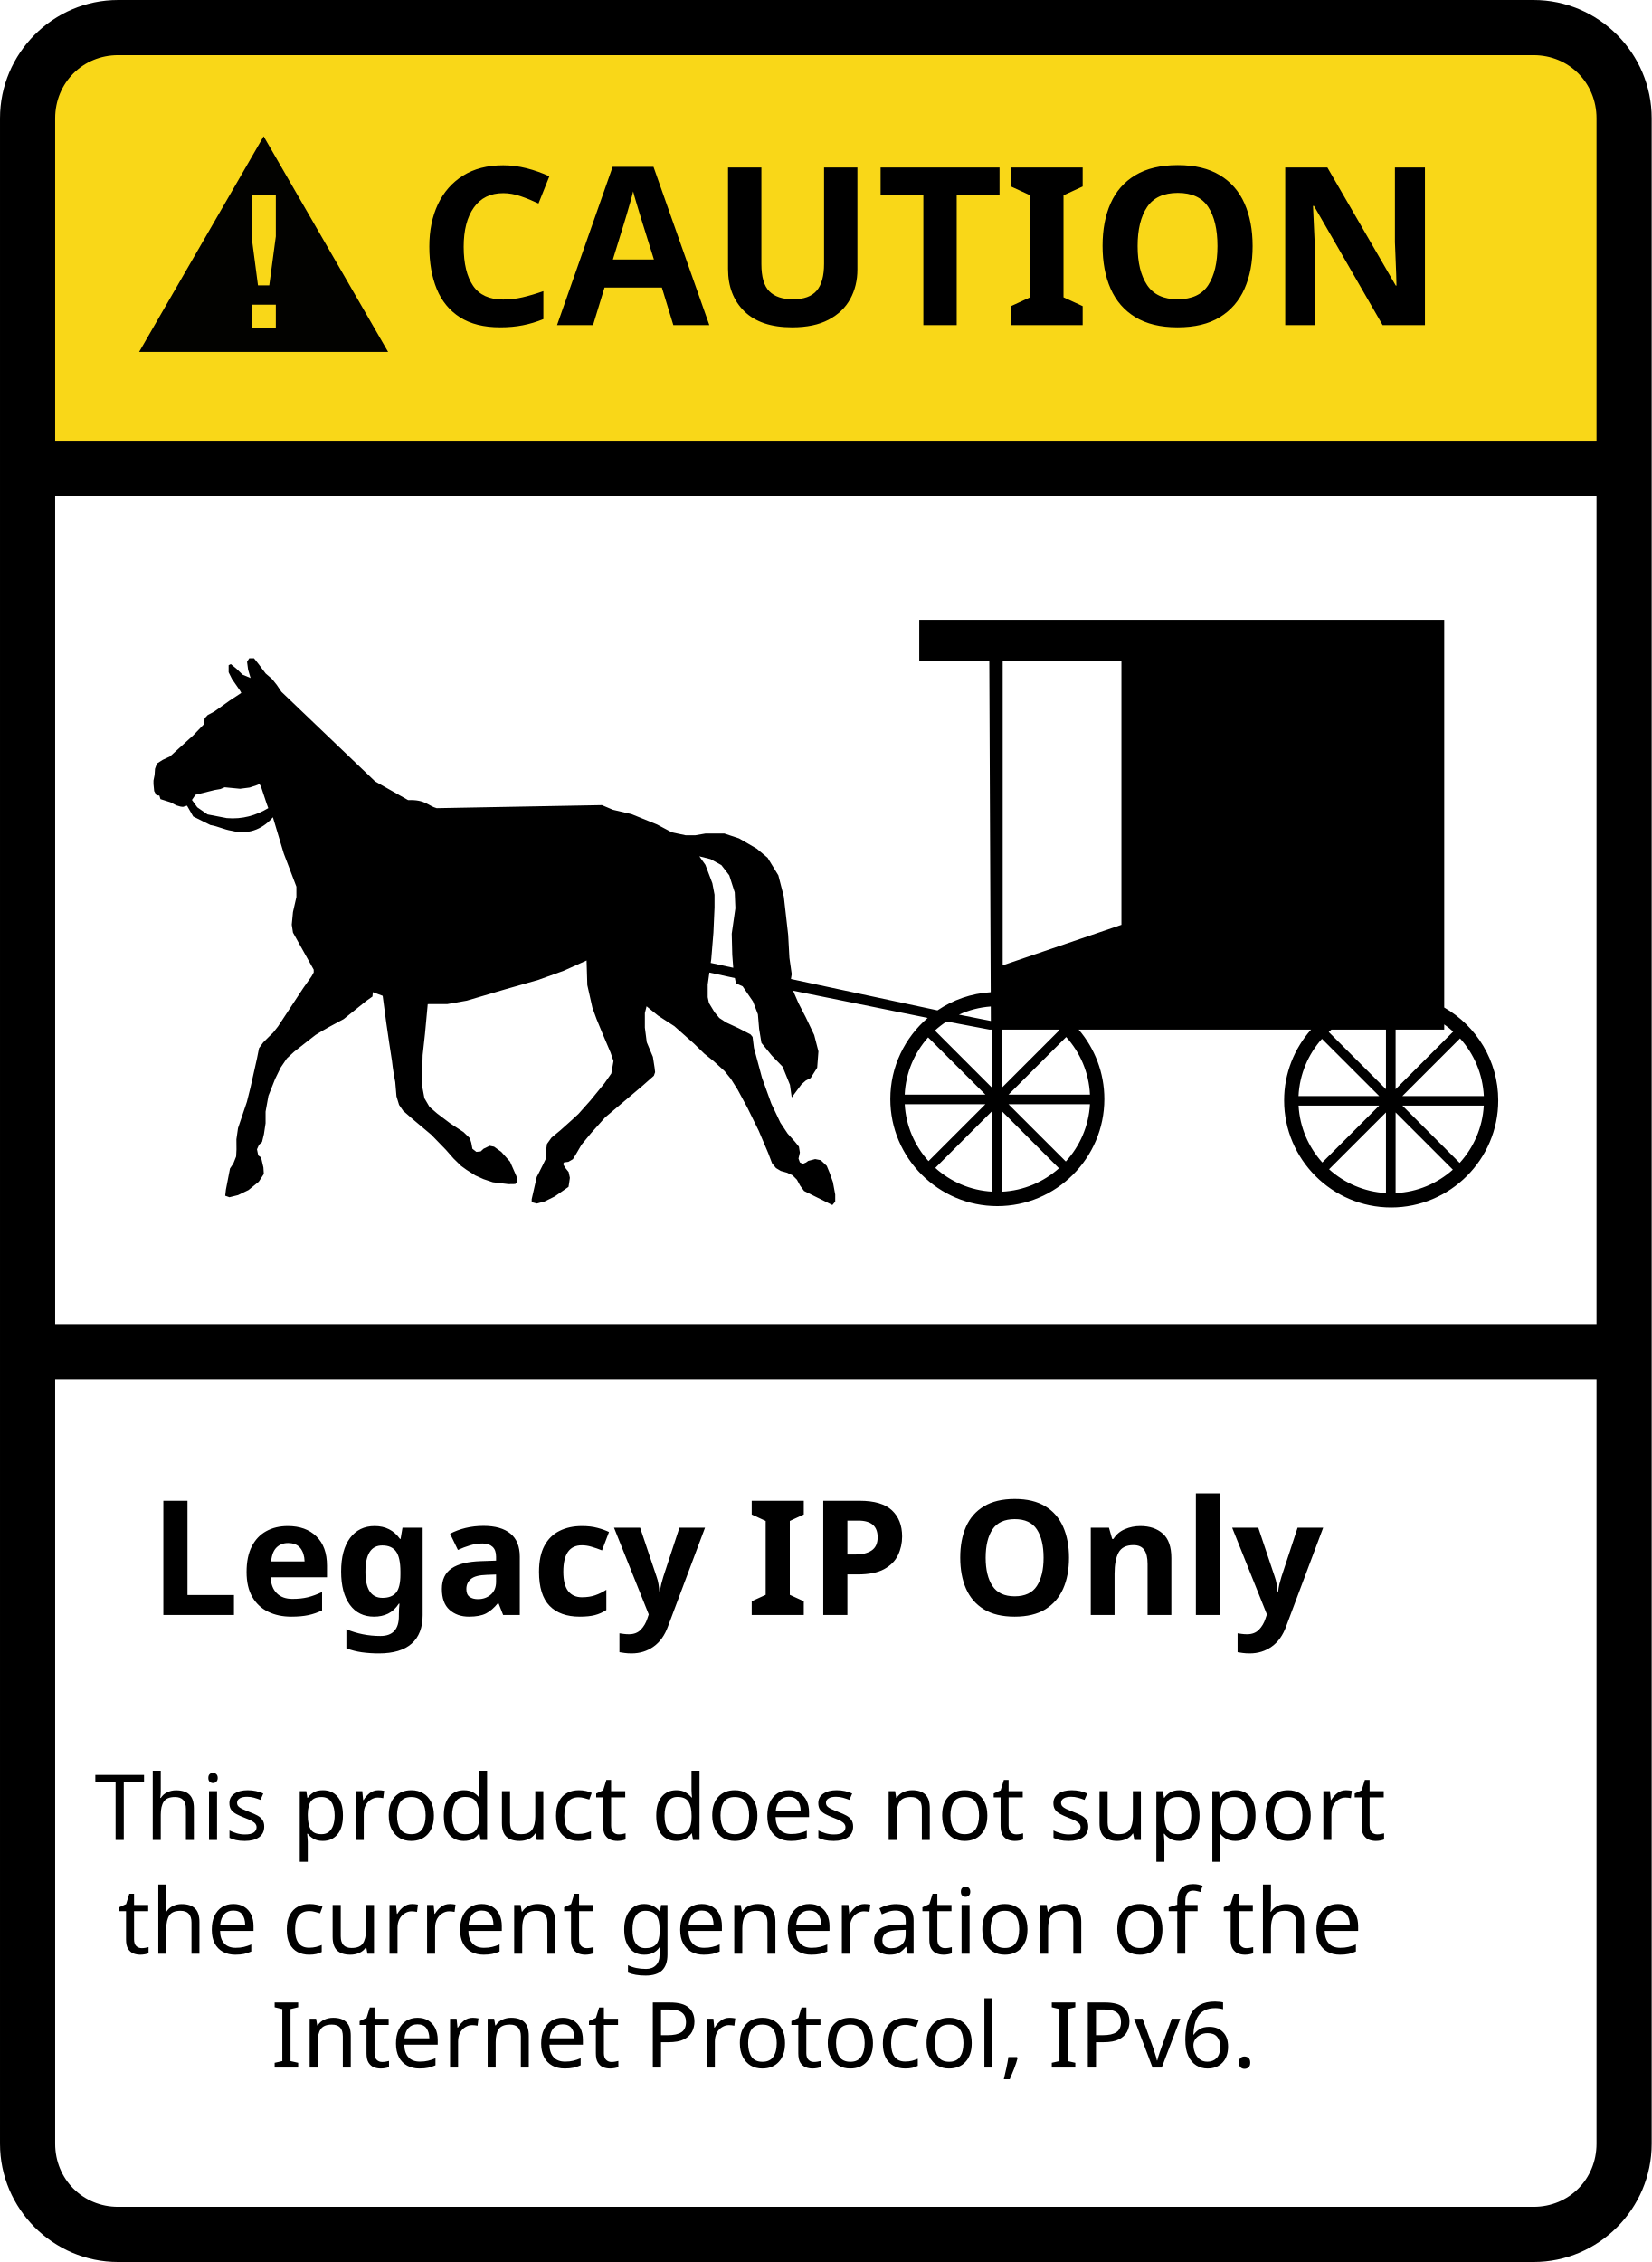
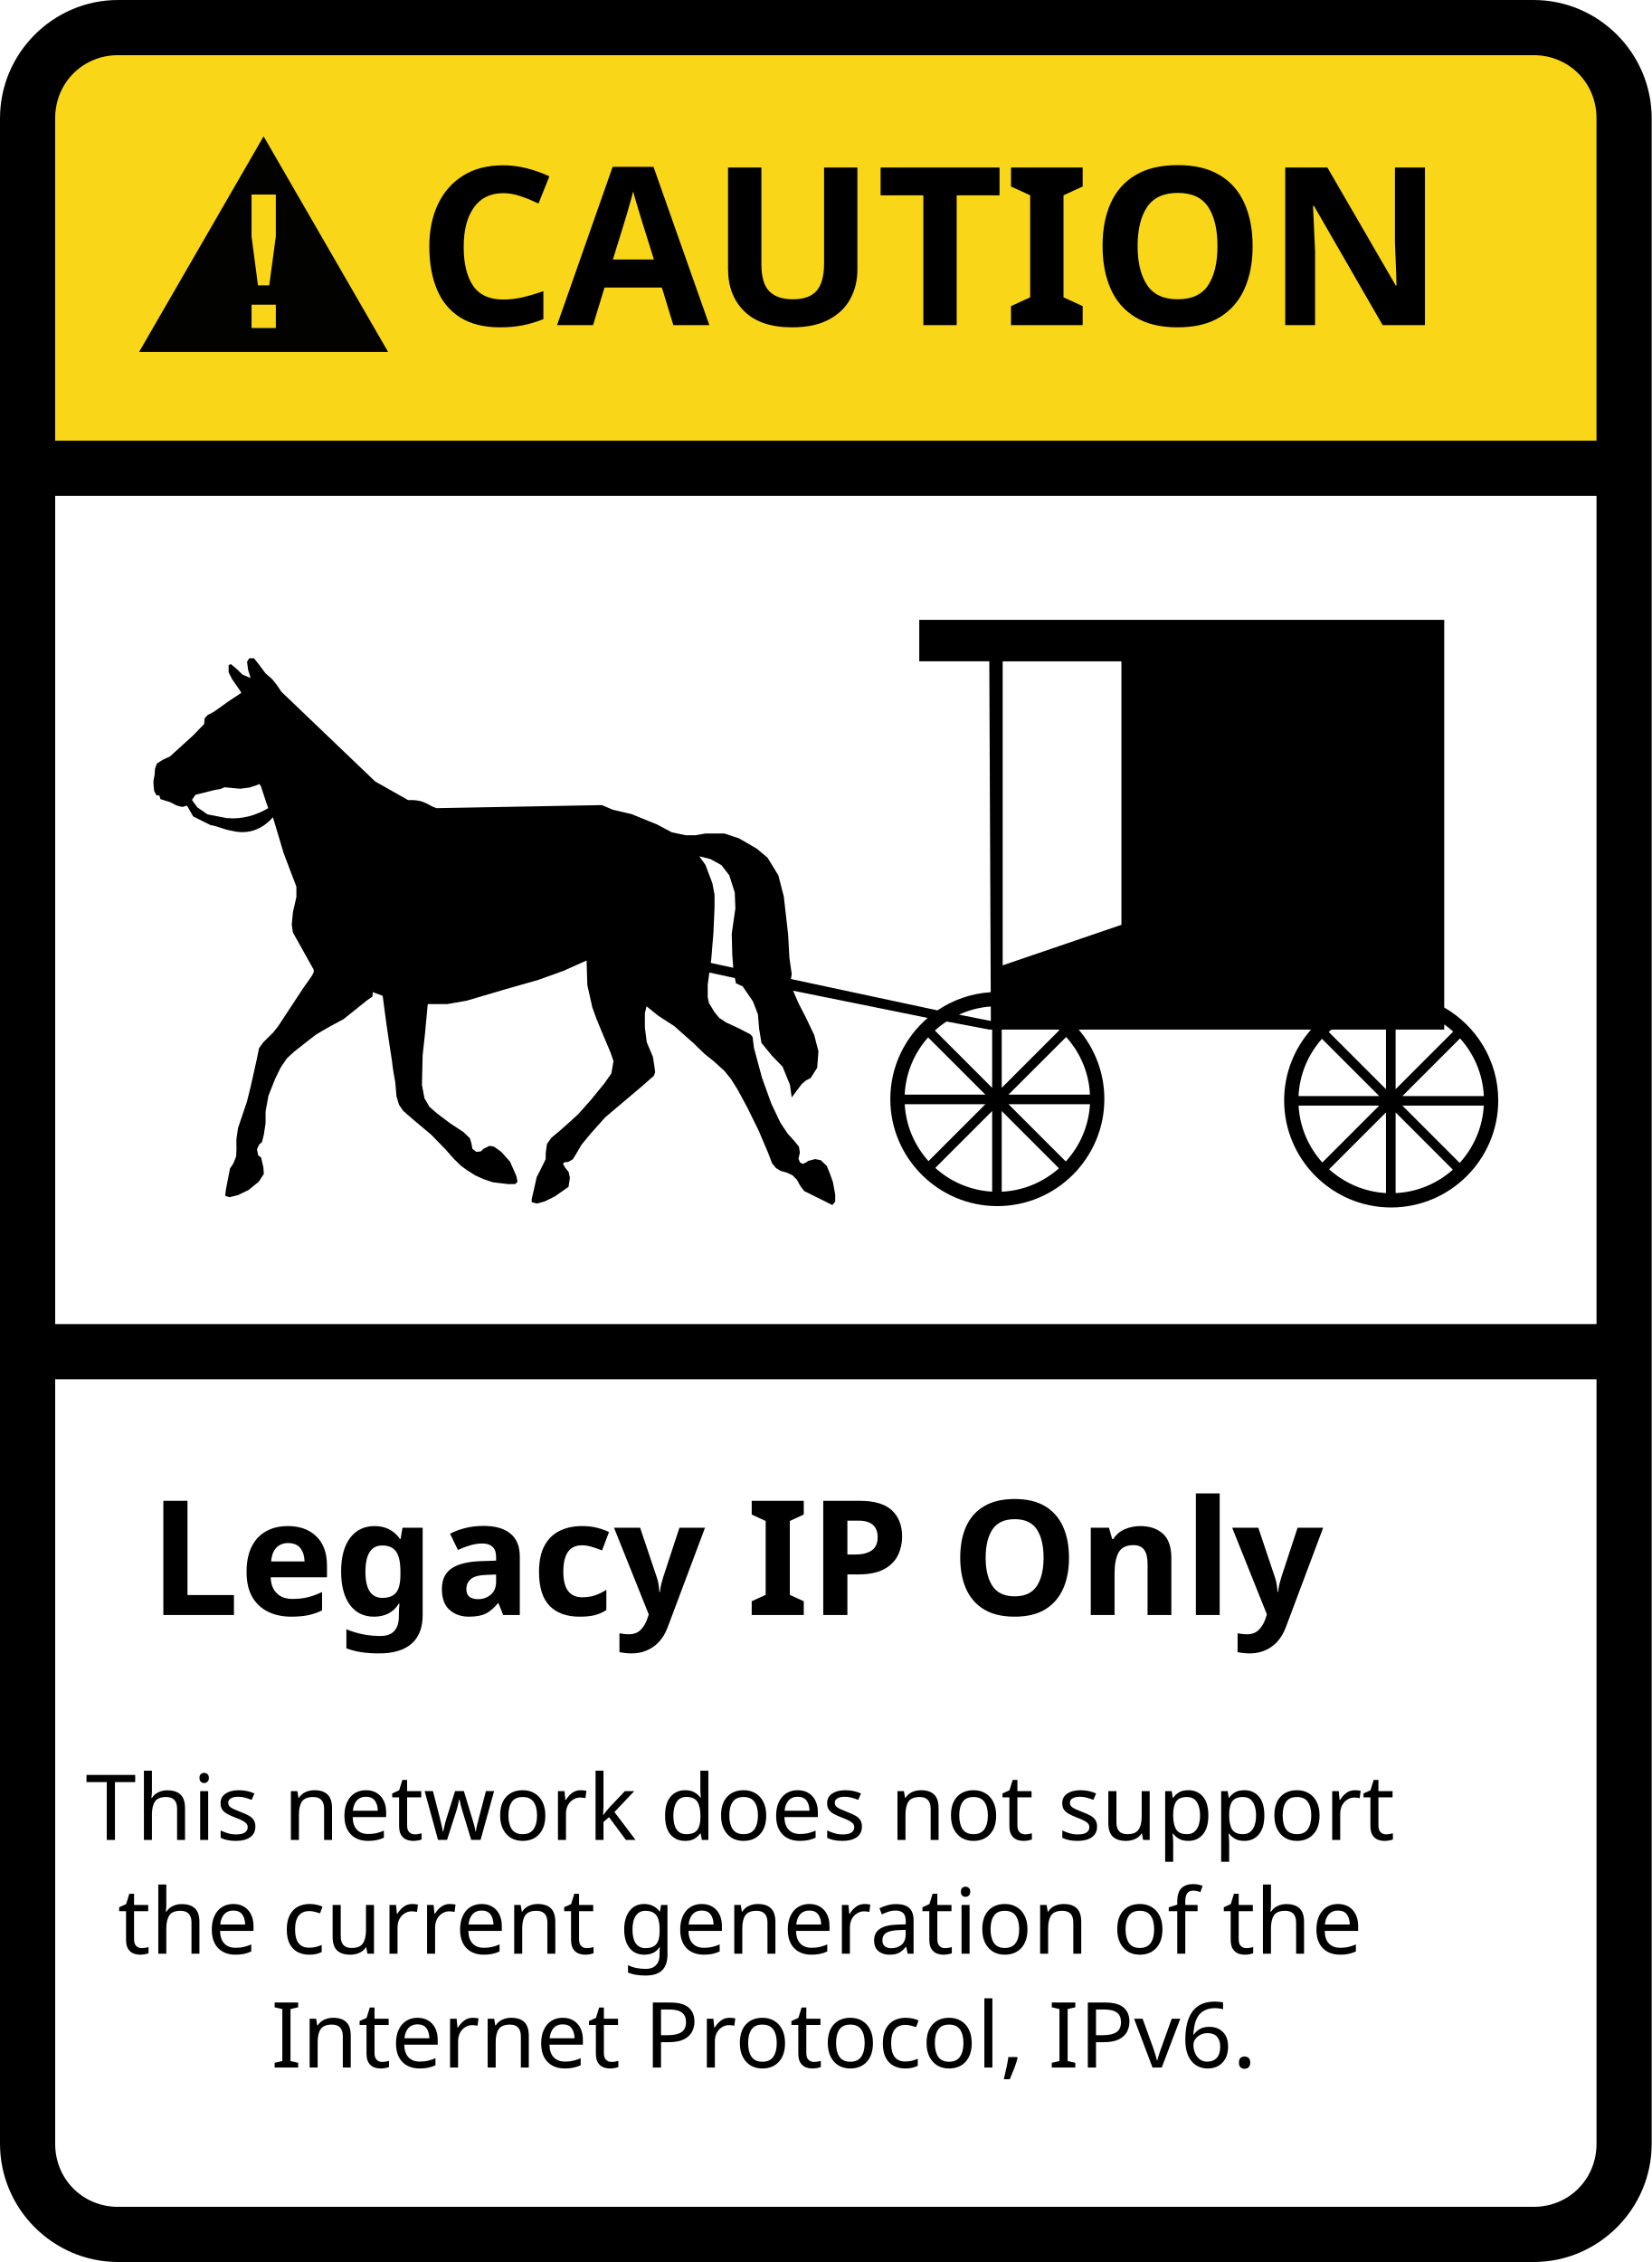
<svg xmlns="http://www.w3.org/2000/svg" width="299.406" height="410" id="svg2" version="1.1">
  <defs id="defs4">
    <clipPath id="clipPath3945" clipPathUnits="userSpaceOnUse">
      <path id="path3947" d="M 0,6045.7 0,0 l 6045.66,0 0,6045.7 -6045.66,0 z" />
    </clipPath>
  </defs>
  <g id="layer1" transform="translate(-318.6875,-315.9375)">
    <path style="opacity:0.99;fill:#f9d716;fill-opacity:1;stroke:#ff0000;stroke-width:0;stroke-miterlimit:4;stroke-dasharray:none" d="m 324.68,401.209 0,-62.847 c 0,-9.101 7.327,-16.429 16.429,-16.429 l 0,0 254.571,0 c 9.101,0 16.429,7.327 16.429,16.429 l -2e-5,62.847" id="path3865" />
    <path style="font-size:medium;font-style:normal;font-variant:normal;font-weight:normal;font-stretch:normal;text-indent:0;text-align:start;text-decoration:none;line-height:normal;letter-spacing:normal;word-spacing:normal;text-transform:none;direction:ltr;block-progression:tb;writing-mode:lr-tb;text-anchor:start;baseline-shift:baseline;color:#000000;fill:#000000;fill-opacity:1;stroke:none;stroke-width:10;marker:none;visibility:visible;display:inline;overflow:visible;enable-background:accumulate;font-family:Sans;-inkscape-font-specification:Sans" d="m 340.094,315.938 c -11.785,0 -21.406,9.653 -21.406,21.438 l 0,367.125 c 0,11.785 9.621,21.438 21.406,21.438 l 256.594,0 c 11.785,0 21.406,-9.653 21.406,-21.438 l 0,-367.125 c 0,-11.785 -9.621,-21.438 -21.406,-21.438 l -256.594,0 z m 0,10 256.594,0 c 6.418,0 11.406,5.02 11.406,11.438 l 0,58.438 -279.406,0 0,-58.438 c 0,-6.418 4.988,-11.438 11.406,-11.438 z m -11.406,79.875 279.406,0 0,150.125 -279.406,0 0,-150.125 z m 0,160.125 279.406,0 0,138.562 c 0,6.418 -4.988,11.438 -11.406,11.438 l -256.594,0 c -6.418,0 -11.406,-5.02 -11.406,-11.438 l 0,-138.562 z" id="path3854" />
    <g id="g3958" transform="matrix(0.9919506,0,0,0.9919506,73.14427,2.899282)">
      <path id="path3887" d="m 295.71,340.487 -22.75,39.396 45.5,0 -22.75,-39.396 z m -2.206,10.64 4.437,0 0,7.649 -1.201,8.948 -2.059,0 -1.177,-8.948 0,-7.649 z m 0,20.127 4.437,0 0,4.266 -4.437,0 0,-4.266 z" style="opacity:0.99;fill:#000000;fill-opacity:1;stroke:#ff0000;stroke-width:0;stroke-miterlimit:4;stroke-opacity:1" />
      <text xml:space="preserve" style="font-size:40.325px;font-style:normal;font-weight:normal;line-height:125%;letter-spacing:0px;word-spacing:0px;fill:#000000;fill-opacity:1;stroke:none;font-family:Sans" x="323.648" y="374.985" id="text3092">
        <tspan id="tspan3094" x="323.648" y="374.985" style="font-weight:bold;-inkscape-font-specification:Sans Bold">CAUTION</tspan>
      </text>
    </g>
    <g transform="matrix(0.6621313,0,0,-0.6621313,273.3584,680.7269)" id="g3937" style="fill:#000000">
      <g transform="scale(0.1,0.1)" id="g3939" style="fill:#000000">
        <g id="g3941" style="fill:#000000">
          <g clip-path="url(#clipPath3945)" id="g3943" style="fill:#000000">
            <path id="path3949" style="fill:#000000;fill-opacity:1;fill-rule:evenodd;stroke:none" d="m 3400.84,2247.25 c -59.61,3.25 -113.93,27.32 -155.7,64.96 l 155.7,155.69 0,-220.65 z m -770.45,626.19 61.64,-13.39 -2.67,35.4 -1.47,57.94 10.02,69.68 -1.82,43.38 -14.96,46.73 -21.6,28 -29.88,16.43 -30.45,7.66 16.6,-23.39 19.06,-50.35 5.96,-31.41 0,-35.03 -3.02,-68.67 -5.94,-72.56 -1.47,-10.42 z m 66.11,-41.57 -69.78,15.2 -4.56,-32.84 0,-34.72 3.35,-15.84 15.31,-25.25 13.11,-15.79 18.65,-12.23 34.69,-16.1 31.83,-16.43 5.86,-7.02 3.75,-30.03 21.99,-81.7 25.41,-70.53 25,-52.63 19.79,-29.78 20.27,-22.54 10.67,-13.33 2.59,-16.05 -3.74,-16.43 3.74,-10.43 8.25,-4.14 8.63,3.78 5.94,4.36 19.04,4.94 15.31,-2.97 16.47,-15.62 8.14,-19.89 8.61,-24.24 6.37,-34.39 0,-19.31 -7.83,-9.34 -77.34,38.43 -10.76,14.51 -8.95,16.42 -11.97,12.06 -14.91,7.03 -17.18,4.83 -13.11,7.87 -10.76,12.97 -10.59,28.01 -26.04,61.3 -31.36,63.78 -26.46,48.9 -18.32,29.18 -17.19,21.33 -29.49,26.88 -26.06,20.84 -28.83,28.02 -53.34,47.36 -44.37,28.72 -31.58,25.61 -4.65,-18.45 0,-39.97 5.2,-40.03 16.77,-39.86 4.65,-29.81 1.39,-12.35 -3.42,-9.72 -31.35,-27.65 -101.88,-86.16 -39.17,-43.8 -25.73,-31.25 -14.99,-25.73 -8.56,-13.88 -12.29,-7.13 -11.64,-1.44 -3.03,-4.45 6.06,-10.42 9.26,-11.54 3.43,-15.84 -1.89,-13.28 -1.86,-11.59 -37.71,-26.21 -27.6,-13.66 -21.33,-5.74 -14.17,3.72 0,8.18 13.84,60.87 5.22,10.09 11.23,22.34 7.83,16.1 0.31,16.74 3.42,25.15 12.29,17.11 24.68,20.46 30.94,27.7 18.24,16.85 33.15,37.27 38.11,46.67 18.74,26.79 5.94,34.02 -8.14,23.6 -21.66,51.13 -16.46,39.93 -11.55,31.78 -13.85,61.57 -2.03,67.29 -62.87,-28.23 -69.47,-24.93 -88.02,-25.09 -107.59,-31.72 -52.93,-9.32 -53.99,-0.15 -7.57,-81.56 -6.37,-58.2 -1.93,-81.38 6.83,-36.52 13.85,-23.59 20.67,-17.92 35.58,-26.9 36.9,-24.24 17.28,-16.74 4.06,-12.82 2.93,-16.04 10.84,-8.52 11.96,1.18 7.82,7.34 16.78,8.03 11.98,-2.4 19.76,-14.15 23.96,-26.83 17.51,-39.88 3,-15.36 -6.34,-6 -18.73,-0.31 -42.59,5.15 -25.33,8.5 -22.38,10.1 -24.2,15.37 -14.98,10.85 -20.52,20.08 -21.02,23.92 -39.82,41.03 -51.88,43.6 -25.41,22.22 -11.14,16.21 -7.08,23.23 -3.34,39.18 c -5.16,25.78 -3.5,19.56 -6.77,39.92 l -2.28,18.44 -7.48,48.53 -8.24,56.29 -9.7,72.88 -26.86,10.11 -1.15,-12.12 -15.94,-11.21 -62.71,-50.35 c -26.62,-14.14 -51.47,-27.48 -76.96,-43.33 l -25.33,-19.72 -33.62,-26.47 -19.8,-18.28 -16.77,-24.77 -15.32,-31.27 -18.3,-46.24 -7.83,-43.32 0,-31.79 -4.48,-29.82 -5.21,-21.58 -8.22,-7.54 -5.62,-12.45 3.42,-16.68 7.81,-5.59 6.36,-27.32 1.14,-17.91 -13.85,-21.21 -28.01,-22.76 -28.77,-13.91 -23.51,-5.81 -11.56,4.05 1.87,16.79 11.23,57.78 9.28,13.92 7.5,18.98 0.97,19.35 -0.23,27.7 4.45,30.72 24.3,71.93 9.61,38.42 17.99,80.33 5.62,28.06 11.56,15.9 16.45,16.42 10.43,10.1 13.58,17.17 69.31,105.36 22.38,31.58 5.96,10.89 0,7.5 -56.76,101.53 -3.34,21.58 3.34,34.66 9.38,41.15 0,28.32 -34.71,91.17 -29.56,98.81 c -22.96,-26.36 -60.26,-50.28 -112.94,-36.94 -21.17,3.24 -36.97,12.22 -58.22,15.68 l -47.07,23.44 -16.94,29.66 -11.07,-3.4 -6.45,0.75 -11.56,3.35 -16.37,8.55 -27.28,8.61 -3.02,9.79 -7.8,0.63 -6.37,11.59 -1.87,19.09 0,9.72 3.02,15.21 1.15,16.95 5.2,14.4 16.04,10.21 19.79,9.2 63.76,57.93 29.88,31 1.16,15.31 8.22,8.98 17.52,9.3 42.99,30.62 31.66,20.84 -3.32,6.01 -22,31.79 -9.35,18.6 0,19.4 5.94,3.03 15.54,-12.71 16.55,-16.14 22.05,-9.26 -6.74,22.48 -2.93,21.96 6.01,9.57 13.04,0 12.61,-15.9 19.06,-25.47 17.91,-15.56 12.71,-15.85 12.7,-18.86 256.45,-245.33 90.54,-51.29 c 47.56,2.03 55.13,-16.1 78.19,-22.01 l 452.29,8.35 30.11,-12.7 50.98,-11.91 69.8,-28.34 40.64,-21.57 37.72,-7.98 26.52,0 27.93,4.78 51.56,0 40.22,-13.34 48.3,-28.01 29.81,-25.04 29.47,-48.1 14.99,-58.26 11.88,-104.62 3.43,-62.94 6.34,-44.54 -2.19,-13.51 401.21,-85.84 c 42.19,28.55 92.03,46.41 145.78,49.75 l -3.9,905.85 -191.78,0 0,113.49 1437.23,0 0,-1061.22 c 88.28,-50.66 147.89,-145.76 147.89,-254.41 0,-161.5 -131.76,-293 -293.17,-293 -161.39,0 -293,131.5 -293,293 0,74.2 27.85,142.14 73.77,193.97 l -636.31,0 c 43.8,-51.3 70.35,-117.74 70.35,-190.25 0,-161.39 -131.6,-293 -292.99,-293 -161.33,0 -293.01,131.61 -293.01,293 0,88.77 39.74,168.35 102.28,222.14 l -368.49,74.58 14.89,-34.34 19.88,-38.49 23.12,-48.53 11.56,-44.76 -3.41,-44.74 -17.91,-28.33 -13.36,-6.87 -11.56,-10.11 -26.88,-36.08 -4.88,34.6 -20.2,49.7 -29.47,30.35 -28.34,34.67 -6.35,38.36 -3.36,39.94 -13.51,35.19 -28.26,41.35 -18.31,8.19 -2.95,14.4 z m -1277.46,465.29 c -33.38,-19.79 -70.43,-31.06 -113.67,-27.33 l -52.6,10.09 -28.1,19.46 -14.59,20.2 9.71,14.14 52.59,13.02 15.73,2.66 11.56,4.84 42.19,-4.09 26.13,3.4 20.12,6.69 6.75,2.94 4.08,-6.6 15.72,-47.41 c 2.68,-7.02 1.71,-5.06 4.38,-12.01 z M 4479.02,2243.32 c -59.6,3.4 -113.84,27.53 -155.7,65.17 l 155.7,155.63 0,-220.8 z m -174.25,83.72 c -37.64,41.89 -61.74,96.11 -64.98,155.71 l 220.68,0 -155.7,-155.71 z m -65.16,181.91 c 2.95,60.11 26.71,114.65 64.18,156.64 l 156.68,-156.64 -220.86,0 z m 82.73,175.41 c 2.29,2.28 4.9,4.46 7.35,6.54 l 149.33,0 0,-163.19 -156.68,156.65 z m 316.14,20.67 c 8.63,-5.95 16.94,-12.65 24.6,-19.67 l -157.67,-157.65 0,163.19 133.07,0 0,14.13 z m 43.32,-38.27 c 38.11,-42.15 62.15,-97.22 65.15,-157.81 l -222.97,0 157.82,157.81 z m 65,-184.01 c -3.26,-60.13 -27.85,-114.83 -65.97,-156.88 l -156.85,156.88 222.82,0 z m -84.71,-175.33 c -42.18,-37.58 -96.74,-61.34 -156.68,-64.1 l 0,220.8 156.68,-156.7 z m -1352.14,424.36 87.32,-17.28 -0.16,39.6 c -30.88,-2.28 -60.37,-9.94 -87.16,-22.32 z m 273.15,-40.88 -156.05,0 0,-159.47 157.83,157.87 c -0.64,0.43 -1.38,0.96 -1.78,1.6 z m -182.26,0 -7.81,0 -117.01,22.17 c -11.33,-7.5 -22.02,-15.84 -31.94,-24.78 l 156.76,-156.86 0,159.47 z m -174.26,-360.09 c -37.71,41.9 -61.76,96.06 -65.08,155.71 l 220.77,0 -155.69,-155.71 z m -65.15,182.06 c 2.77,59.91 26.54,114.45 64.08,156.65 l 156.76,-156.65 -220.84,0 z m 442.03,157.67 c 38.1,-42.21 62.38,-97.23 65.13,-157.67 l -222.96,0 157.83,157.67 z m 65.13,-184.02 c -3.41,-60.13 -27.85,-114.88 -66.12,-156.72 l -156.84,156.72 222.96,0 z m -84.86,-175.32 c -42.01,-37.43 -96.74,-61.34 -156.68,-64.11 l 0,220.81 156.68,-156.7 z m -154.08,1387.76 325.1,0 0,-721.29 -325.1,-110.93 0,832.22" />
          </g>
        </g>
      </g>
    </g>
    <text xml:space="preserve" style="font-size:40px;font-style:normal;font-weight:normal;line-height:125%;letter-spacing:0px;word-spacing:0px;fill:#000000;fill-opacity:1;stroke:none;font-family:Sans" x="345.686" y="608.673" id="text3092-8">
      <tspan id="tspan3094-8" x="345.686" y="608.673" style="font-size:29px;font-weight:bold;-inkscape-font-specification:Sans Bold">Legacy IP Only</tspan>
    </text>
    <text xml:space="preserve" style="font-size:16.5px;font-style:normal;font-weight:normal;text-align:center;line-height:125%;letter-spacing:0px;word-spacing:0px;text-anchor:middle;fill:#000000;fill-opacity:1;stroke:none;font-family:Sans" x="467.887" y="649.436" id="text3177">
-       <tspan id="tspan3179" x="467.887" y="649.436" style="font-size:16.5px">This product does not support</tspan>
+       <tspan id="tspan3179" x="467.887" y="649.436" style="font-size:16.5px">This network does not support</tspan>
      <tspan x="467.887" y="670.061" id="tspan3181" style="font-size:16.5px">the current generation of the</tspan>
      <tspan x="467.887" y="690.686" id="tspan3183" style="font-size:16.5px">Internet Protocol, IPv6.</tspan>
    </text>
  </g>
</svg>
